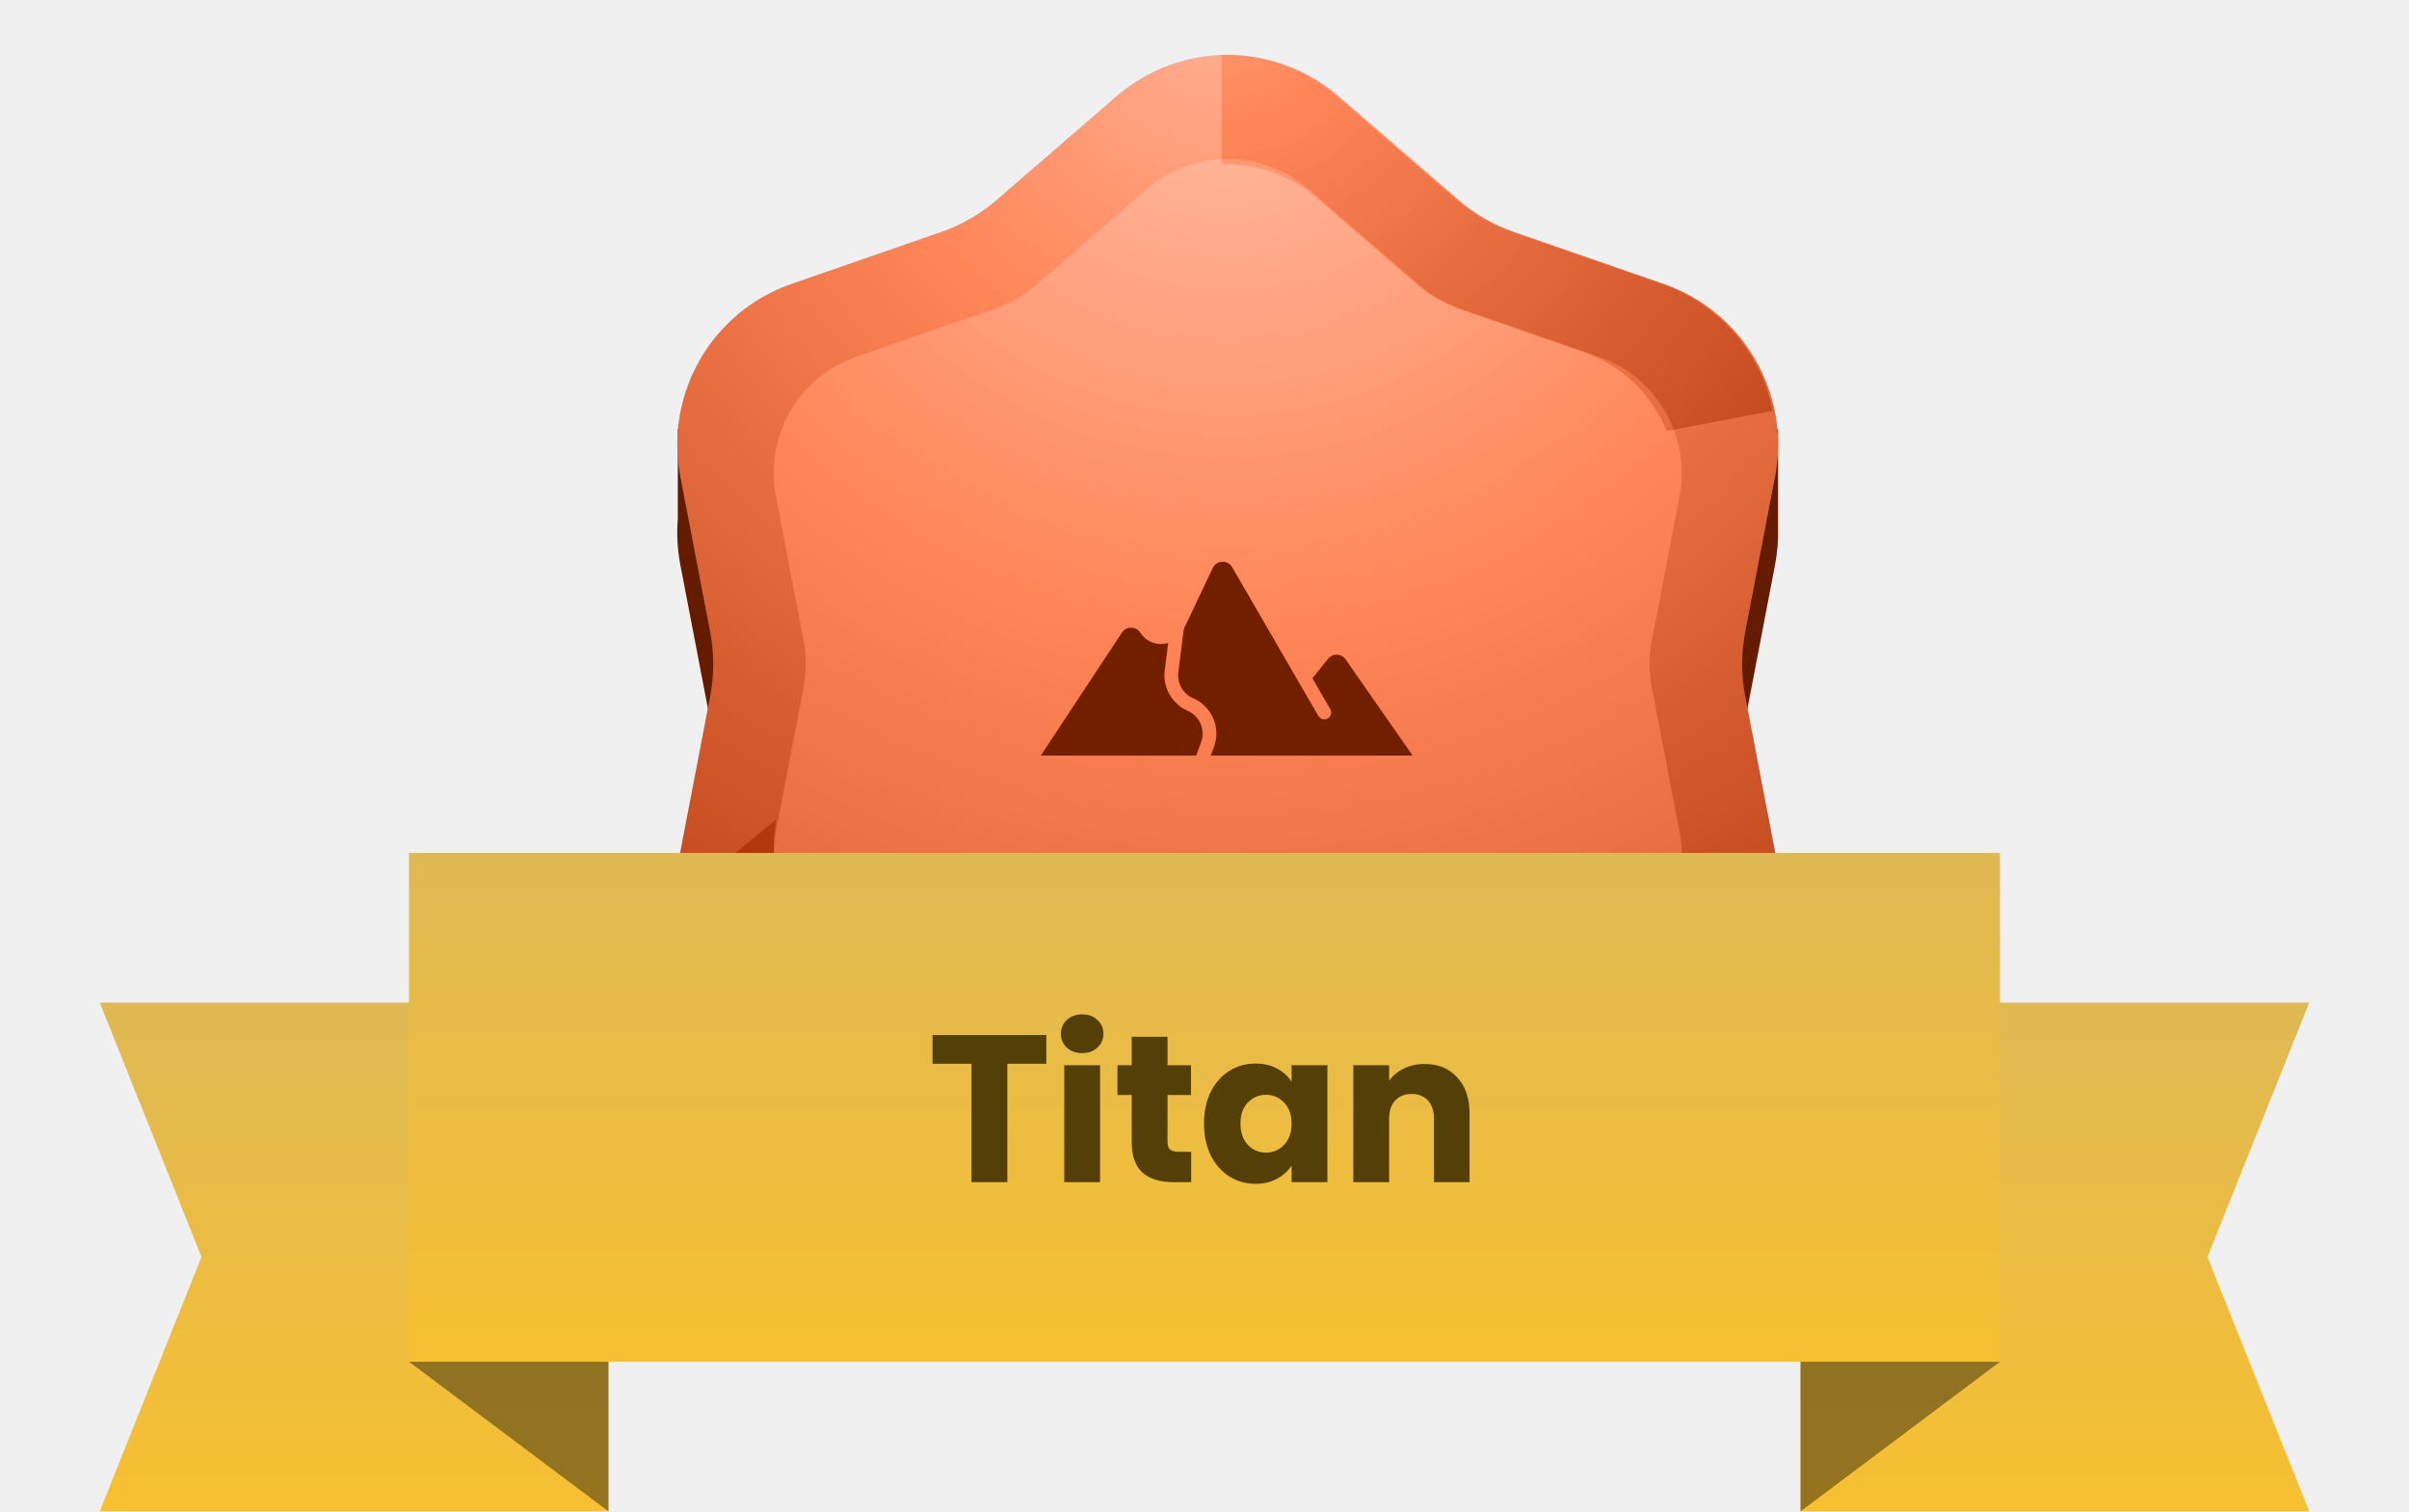
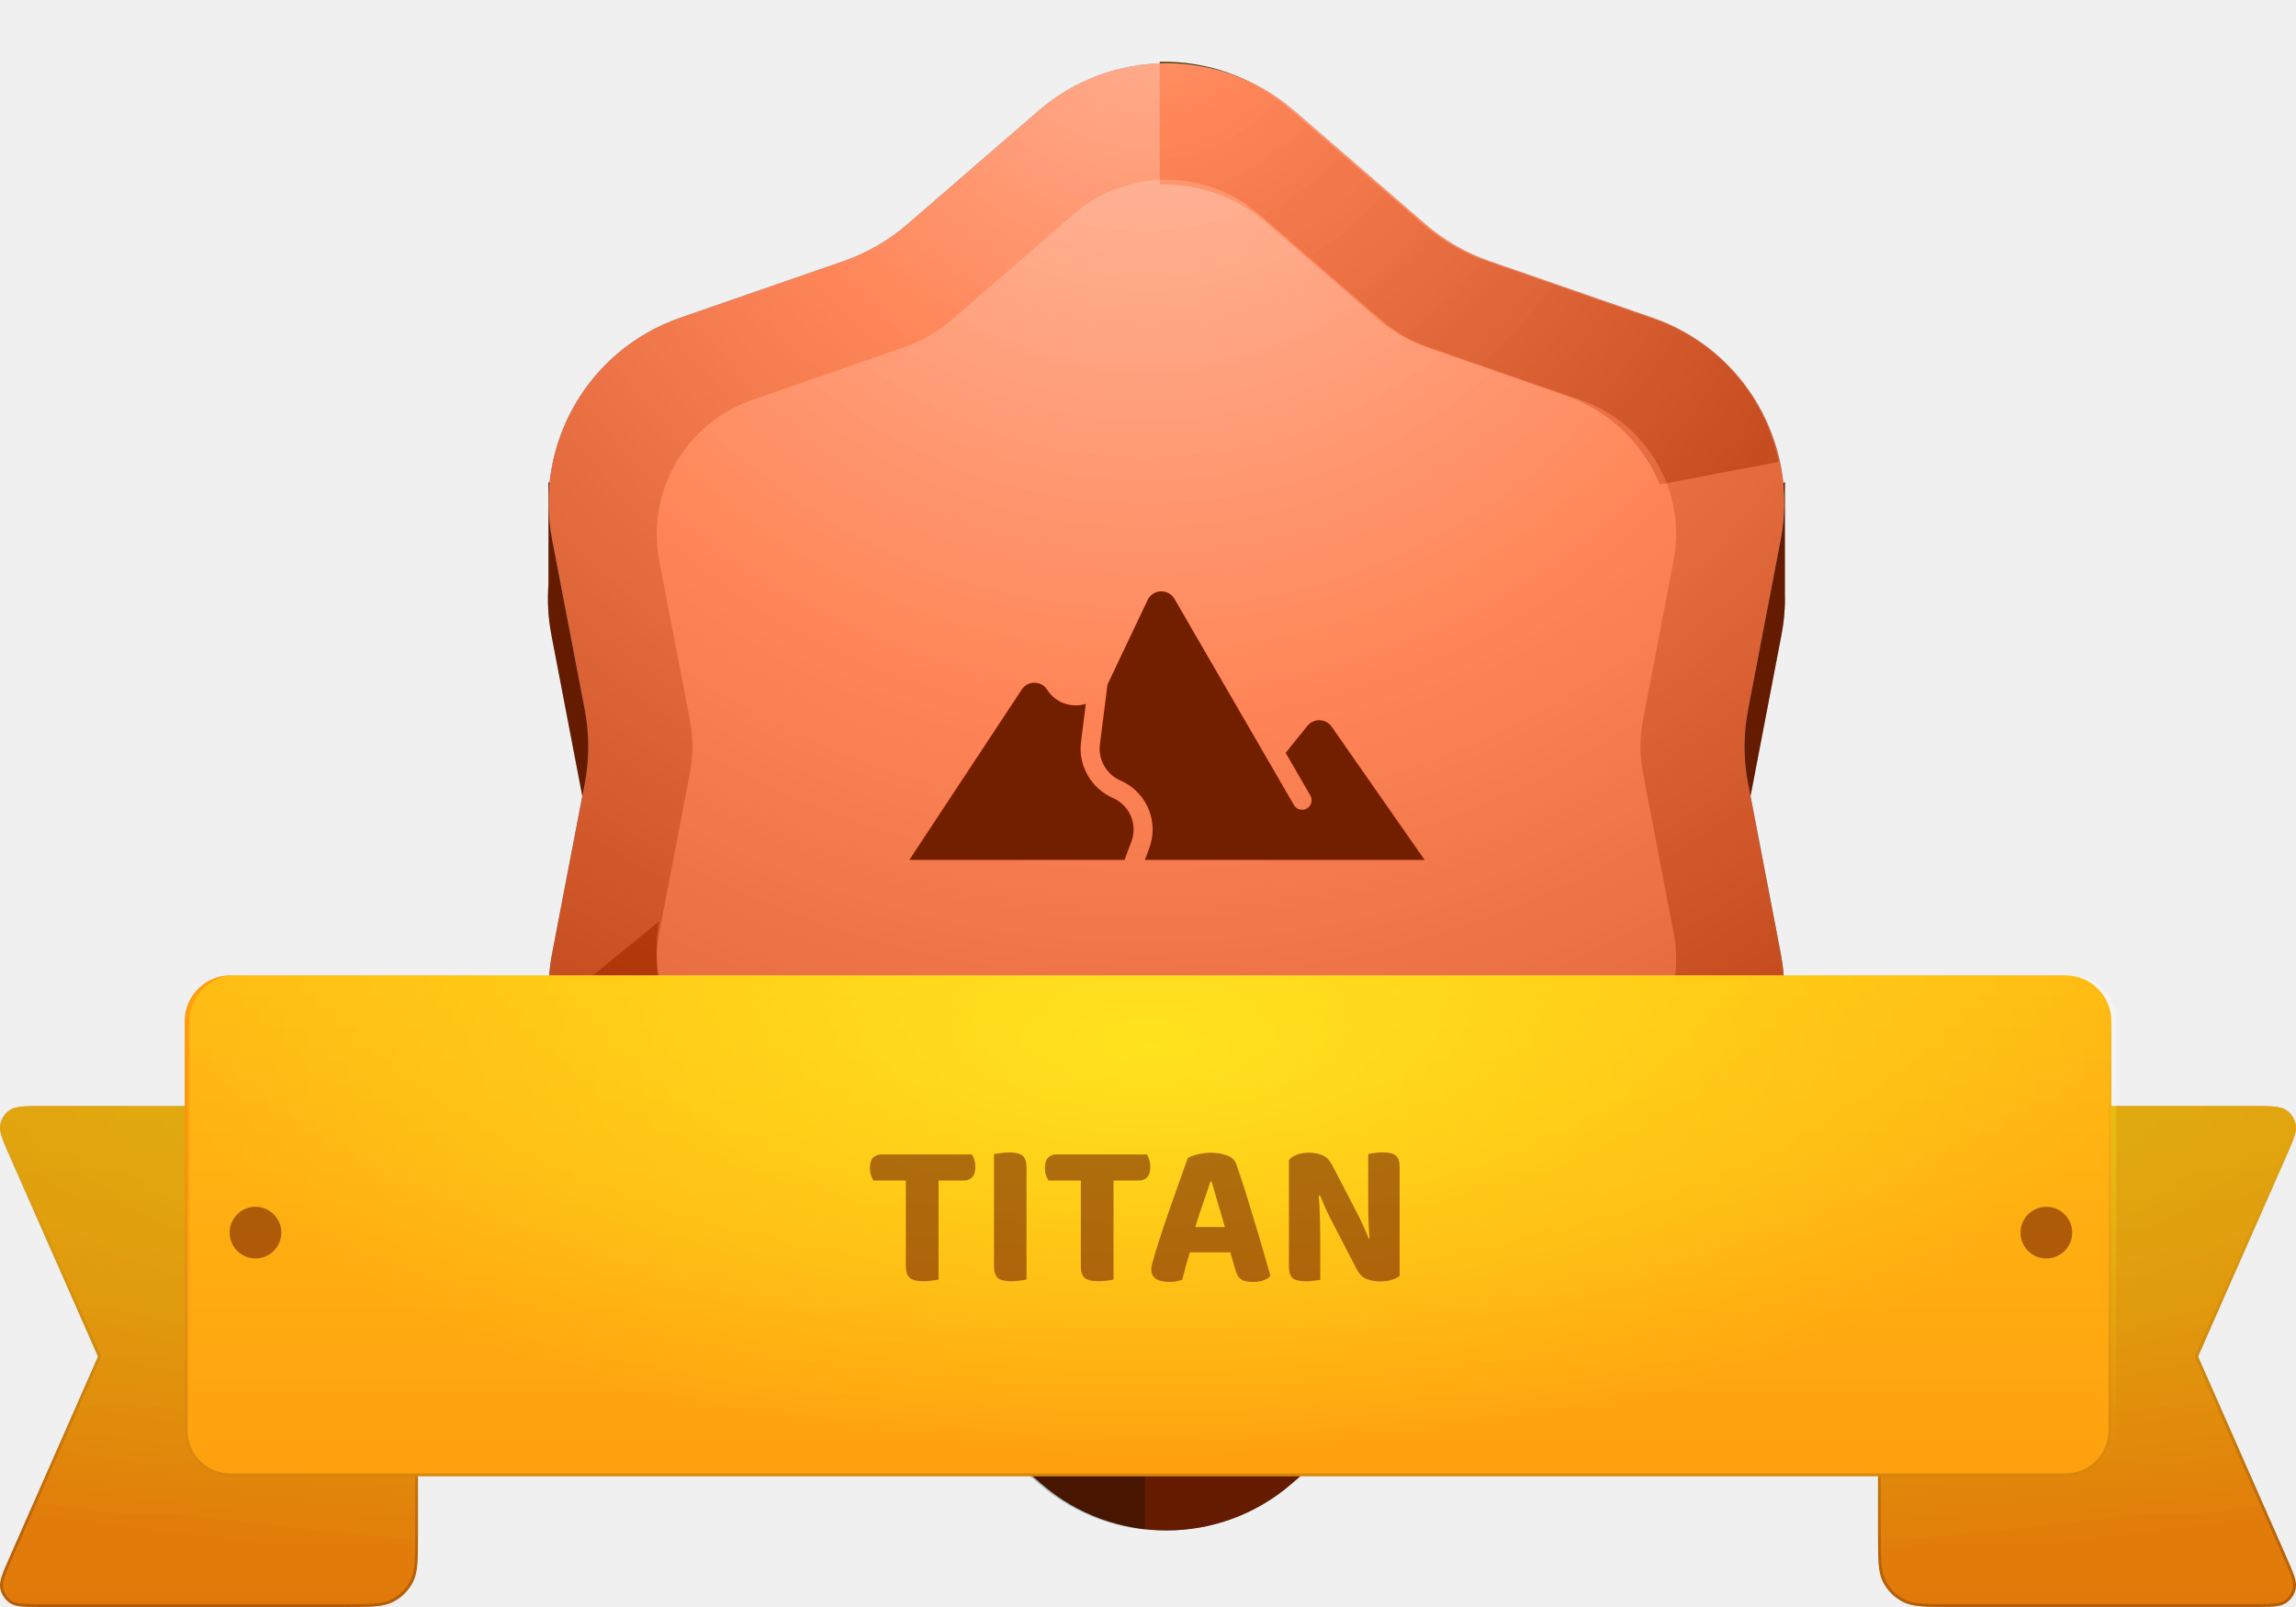
- <svg xmlns="http://www.w3.org/2000/svg" width="483" height="303" viewBox="0 0 483 303" fill="none">
-   <path d="M223.84 36.975C236.649 25.89 255.653 25.89 268.462 36.975L292.462 57.743C295.734 60.574 299.514 62.757 303.601 64.174L333.587 74.574C341.777 77.415 348.264 83.112 352.218 90.228L356.499 85.948V105.765C356.572 108.221 356.378 110.718 355.898 113.219L349.912 144.387C349.096 148.636 349.096 153 349.912 157.249L354.004 178.557L356.499 176.062V193.867C356.519 194.538 356.519 195.206 356.499 195.871V197.141L356.44 197.109C355.554 210.498 346.779 222.486 333.587 227.062L303.601 237.462C299.514 238.88 295.734 241.062 292.462 243.893L268.462 264.661C255.653 275.746 236.649 275.746 223.84 264.661L199.84 243.893C196.569 241.062 192.789 238.88 188.702 237.462L158.716 227.062C145.527 222.487 136.753 210.505 135.863 197.12L135.824 197.141V196.421C135.777 195.393 135.777 194.357 135.824 193.316V176.062L138.302 178.539L142.39 157.249C143.206 153 143.206 148.636 142.39 144.387L136.404 113.219C135.816 110.153 135.658 107.092 135.893 104.106V85.948L140.116 90.171C144.073 83.082 150.548 77.407 158.716 74.574L188.702 64.174C192.789 62.757 196.569 60.574 199.84 57.743L223.84 36.975Z" fill="#0C3855" />
-   <g style="mix-blend-mode:color">
-     <path d="M223.84 36.975C236.649 25.89 255.653 25.89 268.462 36.975L292.462 57.743C295.734 60.574 299.514 62.757 303.601 64.174L333.587 74.574C341.777 77.415 348.264 83.112 352.218 90.228L356.499 85.948V105.765C356.572 108.221 356.378 110.718 355.898 113.219L349.912 144.387C349.096 148.636 349.096 153 349.912 157.249L354.004 178.557L356.499 176.062V193.867C356.519 194.538 356.519 195.206 356.499 195.871V197.141L356.44 197.109C355.554 210.498 346.779 222.486 333.587 227.062L303.601 237.462C299.514 238.88 295.734 241.062 292.462 243.893L268.462 264.661C255.653 275.746 236.649 275.746 223.84 264.661L199.84 243.893C196.569 241.062 192.789 238.88 188.702 237.462L158.716 227.062C145.527 222.487 136.753 210.505 135.863 197.12L135.824 197.141V196.421C135.777 195.393 135.777 194.357 135.824 193.316V176.062L138.302 178.539L142.39 157.249C143.206 153 143.206 148.636 142.39 144.387L136.404 113.219C135.816 110.153 135.658 107.092 135.893 104.106V85.948L140.116 90.171C144.073 83.082 150.548 77.407 158.716 74.574L188.702 64.174C192.789 62.757 196.569 60.574 199.84 57.743L223.84 36.975Z" fill="#F57C4F" />
+ <svg xmlns="http://www.w3.org/2000/svg" version="1.1" viewBox="0 0 400 280">
+   <defs>
+     <clipPath id="clippath">
+       <rect width="400" height="280" style="fill: none;" />
+     </clipPath>
+     <radialGradient id="radial-gradient" cx="-757.47" cy="683.92" fx="-757.47" fy="683.92" r="1" gradientTransform="translate(-177618.52 197063.21) rotate(90) scale(260.16 -260)" gradientUnits="userSpaceOnUse">
+       <stop offset="0" stop-color="#95ccea" />
+       <stop offset="1" stop-color="#104d7d" />
+     </radialGradient>
+     <mask id="mask" x="-.5" y="192.21" width="401" height="88.29" maskUnits="userSpaceOnUse">
+       <g id="path-12-inside-1_0_1">
+         <path d="M60.02,192.71c4.48,0,6.72,0,8.43.87,1.51.77,2.73,1.99,3.5,3.5.87,1.71.87,3.95.87,8.43v61.69c0,4.48,0,6.72-.87,8.43-.77,1.51-1.99,2.73-3.5,3.5-1.71.87-3.95.87-8.43.87H7.66c-3.27,0-4.91,0-5.92-.69-.89-.6-1.5-1.54-1.69-2.59-.22-1.21.44-2.7,1.76-5.7l15.27-34.66L1.8,201.69c-1.32-2.99-1.98-4.49-1.76-5.7.19-1.06.8-1.99,1.69-2.59,1.02-.69,2.65-.69,5.92-.69h52.37ZM392.35,192.71c3.27,0,4.91,0,5.92.69.89.6,1.5,1.54,1.69,2.59.22,1.21-.44,2.71-1.76,5.7l-15.27,34.66,15.27,34.66c1.32,2.99,1.98,4.49,1.76,5.7-.19,1.06-.8,1.99-1.69,2.59-1.02.69-2.65.69-5.92.69h-52.37c-4.48,0-6.72,0-8.43-.87-1.51-.77-2.73-1.99-3.5-3.5-.87-1.71-.87-3.95-.87-8.43v-61.69c0-4.48,0-6.72.87-8.43.77-1.51,1.99-2.73,3.5-3.5,1.71-.87,3.95-.87,8.43-.87h52.37Z" style="fill: #fff;" />
+       </g>
+     </mask>
+     <linearGradient id="linear-gradient" x1="200" y1="89.29" x2="200" y2="2" gradientTransform="translate(0 282) scale(1 -1)" gradientUnits="userSpaceOnUse">
+       <stop offset="0" stop-color="#000" stop-opacity="0" />
+       <stop offset="1" stop-color="#000" stop-opacity=".16" />
+     </linearGradient>
+     <linearGradient id="linear-gradient1" x1="200" y1="132.93" x2="200" y2="2" gradientTransform="translate(0 282) scale(1 -1)" gradientUnits="userSpaceOnUse">
+       <stop offset="0" stop-color="#fff" />
+       <stop offset="1" stop-color="#fff" stop-opacity="0" />
+     </linearGradient>
+     <radialGradient id="radial-gradient1" cx="-754.43" cy="683.04" fx="-754.43" fy="683.04" r="1" gradientTransform="translate(-253956.38 66044.62) rotate(90) scale(87.29 -372.1)" gradientUnits="userSpaceOnUse">
+       <stop offset="0" stop-color="#fff" />
+       <stop offset="1" stop-color="#fff" stop-opacity="0" />
+     </radialGradient>
+     <linearGradient id="linear-gradient2" x1="200" y1="112.06" x2="200" y2="24.77" gradientTransform="translate(0 282) scale(1 -1)" gradientUnits="userSpaceOnUse">
+       <stop offset="0" stop-color="#000" stop-opacity="0" />
+       <stop offset="1" stop-color="#000" stop-opacity=".16" />
+     </linearGradient>
+     <linearGradient id="linear-gradient3" x1="200.84" y1="112.06" x2="200.84" y2="24.77" gradientTransform="translate(0 282) scale(1 -1)" gradientUnits="userSpaceOnUse">
+       <stop offset="0" stop-color="#fff" />
+       <stop offset="1" stop-color="#fff" stop-opacity="0" />
+     </linearGradient>
+     <radialGradient id="radial-gradient2" cx="-753.46" cy="685.52" fx="-753.46" fy="685.52" r="1" gradientTransform="translate(-114849.71 54476.29) rotate(90) scale(72.06 -167.83)" gradientUnits="userSpaceOnUse">
+       <stop offset="0" stop-color="#fff" />
+       <stop offset="1" stop-color="#fff" stop-opacity="0" />
+     </radialGradient>
+   </defs>
+   <g style="isolation: isolate;">
+     <g id="Layer_1">
+       <g style="clip-path: url(#clippath);">
+         <g id="Frame_7">
+           <g id="Group_5">
+             <g id="Bronze_III">
+               <path id="_x33_D" d="M181.42,36.12c12.51-10.83,31.06-10.83,43.57,0l23.43,20.29c3.19,2.77,6.89,4.9,10.88,6.28l29.28,10.16c8,2.78,14.33,8.34,18.19,15.29l4.18-4.18v19.36c.07,2.4-.12,4.84-.59,7.28l-5.84,30.45c-.8,4.15-.8,8.41,0,12.56l4,20.82,2.44-2.44v17.39c.02.65.02,1.31,0,1.96v1.24l-.06-.03c-.87,13.08-9.43,24.79-22.31,29.26l-29.28,10.16c-3.99,1.38-7.68,3.52-10.88,6.28l-23.43,20.29c-12.51,10.83-31.06,10.83-43.57,0l-23.43-20.29c-3.19-2.77-6.89-4.9-10.88-6.28l-29.28-10.16c-12.88-4.47-21.44-16.18-22.31-29.25l-.04.02v-.7c-.05-1.01-.05-2.02,0-3.03v-16.86l2.42,2.42,3.99-20.8c.8-4.15.8-8.41,0-12.56l-5.84-30.45c-.57-3-.73-5.99-.5-8.9v-17.74l4.12,4.13c3.86-6.93,10.19-12.47,18.16-15.24l29.28-10.16c3.99-1.38,7.68-3.52,10.88-6.28l23.43-20.29Z" style="fill: #0c3855;" />
+               <g id="_x33_D_Matiz" style="mix-blend-mode: color;">
+                 <path d="M181.42,36.12c12.51-10.83,31.06-10.83,43.57,0l23.43,20.29c3.19,2.77,6.89,4.9,10.88,6.28l29.28,10.16c8,2.78,14.33,8.34,18.19,15.29l4.18-4.18v19.36c.07,2.4-.12,4.84-.59,7.28l-5.84,30.45c-.8,4.15-.8,8.41,0,12.56l4,20.82,2.44-2.44v17.39c.02.65.02,1.31,0,1.96v1.24l-.06-.03c-.87,13.08-9.43,24.79-22.31,29.26l-29.28,10.16c-3.99,1.38-7.68,3.52-10.88,6.28l-23.43,20.29c-12.51,10.83-31.06,10.83-43.57,0l-23.43-20.29c-3.19-2.77-6.89-4.9-10.88-6.28l-29.28-10.16c-12.88-4.47-21.44-16.18-22.31-29.25l-.04.02v-.7c-.05-1.01-.05-2.02,0-3.03v-16.86l2.42,2.42,3.99-20.8c.8-4.15.8-8.41,0-12.56l-5.84-30.45c-.57-3-.73-5.99-.5-8.9v-17.74l4.12,4.13c3.86-6.93,10.19-12.47,18.16-15.24l29.28-10.16c3.99-1.38,7.68-3.52,10.88-6.28l23.43-20.29Z" style="fill: #f57c4f;" />
+               </g>
+               <g id="Borda">
+                 <path d="M180.89,19.33c12.81-11.09,31.83-11.09,44.64,0l22.78,19.72c3.27,2.83,7.05,5.02,11.14,6.44l28.48,9.88c16,5.55,25.5,22.01,22.31,38.64l-5.69,29.65c-.82,4.25-.82,8.61,0,12.85l5.69,29.65c3.19,16.63-6.31,33.09-22.31,38.64l-28.48,9.88c-4.09,1.42-7.87,3.6-11.14,6.43l-22.78,19.73c-12.81,11.09-31.83,11.09-44.64,0l-22.78-19.73c-3.27-2.83-7.05-5.02-11.14-6.43l-28.48-9.88c-16-5.55-25.5-22.01-22.31-38.64l5.69-29.65c.81-4.25.81-8.61,0-12.85l-5.69-29.65c-3.19-16.63,6.31-33.09,22.31-38.64l28.48-9.88c4.09-1.42,7.87-3.6,11.14-6.44l22.78-19.72Z" style="fill: url(#radial-gradient);" />
+                 <path d="M180.89,19.33c12.81-11.09,31.83-11.09,44.64,0l22.78,19.72c3.27,2.83,7.05,5.02,11.14,6.44l28.48,9.88c16,5.55,25.5,22.01,22.31,38.64l-5.69,29.65c-.82,4.25-.82,8.61,0,12.85l5.69,29.65c3.19,16.63-6.31,33.09-22.31,38.64l-28.48,9.88c-4.09,1.42-7.87,3.6-11.14,6.43l-22.78,19.73c-12.81,11.09-31.83,11.09-44.64,0l-22.78-19.73c-3.27-2.83-7.05-5.02-11.14-6.43l-28.48-9.88c-16-5.55-25.5-22.01-22.31-38.64l5.69-29.65c.81-4.25.81-8.61,0-12.85l-5.69-29.65c-3.19-16.63,6.31-33.09,22.31-38.64l28.48-9.88c4.09-1.42,7.87-3.6,11.14-6.44l22.78-19.72Z" style="fill: #fff; fill-opacity: .1; isolation: isolate; mix-blend-mode: color-dodge;" />
+               </g>
+               <g id="Meio">
+                 <path d="M187.02,37.35c9.29-8.05,23.09-8.05,32.38,0l21.29,18.43c2.37,2.05,5.12,3.64,8.08,4.67l26.61,9.24c11.61,4.03,18.5,15.96,16.18,28.03l-5.32,27.7c-.59,3.08-.59,6.24,0,9.32l5.32,27.7c2.32,12.07-4.58,24-16.18,28.03l-26.61,9.24c-2.97,1.03-5.71,2.61-8.08,4.67l-21.29,18.43c-9.29,8.05-23.09,8.05-32.38,0l-21.29-18.43c-2.37-2.06-5.12-3.64-8.08-4.67l-26.61-9.24c-11.61-4.03-18.5-15.96-16.18-28.03l5.32-27.7c.59-3.08.59-6.24,0-9.32l-5.32-27.7c-2.32-12.07,4.58-24,16.18-28.03l26.61-9.24c2.96-1.03,5.71-2.61,8.08-4.67l21.29-18.43Z" style="fill: #fff; fill-opacity: .2; isolation: isolate; mix-blend-mode: screen;" />
+               </g>
+               <g id="rocky-mountain">
+                 <path id="Vector" d="M197.1,146.67c.26-.7.39-1.41.39-2.12,0-2.4-1.42-4.57-3.62-5.52-3.78-1.66-6.06-5.67-5.54-9.74l.84-6.65c-.43.13-.88.22-1.34.25-2.2.14-4.21-.88-5.4-2.72-.49-.77-1.3-1.21-2.21-1.21h-.01c-.91,0-1.71.43-2.21,1.19l-19.58,29.68h37.49l1.19-3.17Z" style="fill: #124344;" />
+                 <path id="Vector_2" d="M229.92,125.49c-.85-.03-1.63.33-2.16.99l-3.78,4.7,4.3,7.43c.46.79.19,1.8-.6,2.26-.79.46-1.81.19-2.26-.6l-4.87-8.41s0-.01-.01-.02l-15.92-27.48c-.5-.87-1.39-1.36-2.4-1.32-1,.04-1.86.61-2.29,1.51l-6.99,14.72-1.32,10.44c-.34,2.63,1.14,5.22,3.58,6.29,3.4,1.47,5.61,4.83,5.61,8.55,0,1.1-.2,2.2-.6,3.27l-.76,2.01h48.74l-16.19-23.21c-.48-.69-1.24-1.1-2.08-1.13h0Z" style="fill: #124344;" />
+               </g>
+               <g id="Sombra" style="mix-blend-mode: multiply; opacity: .3;">
+                 <path d="M199.45,266.51c-6.62-.67-13.09-3.32-18.44-7.95l-23.43-20.29c-3.19-2.76-6.89-4.9-10.88-6.28l-29.28-10.16c-12.88-4.47-21.44-16.18-22.31-29.25l-.04.02v-.7c-.05-1-.05-2.02,0-3.03v-12.15l19.73-16.18c-2.39,13.23,5.21,26.26,17.93,30.68l24.03,8.34c3.27,1.14,6.3,2.89,8.92,5.16l19.23,16.65c4.23,3.66,9.31,5.82,14.54,6.46v38.71Z" style="fill: #124344;" />
+               </g>
+               <g id="Luz" style="mix-blend-mode: soft-light;">
+                 <path d="M202.05,32.16c6.62-.18,13.29,2.04,18.62,6.65l19.23,16.65c2.62,2.27,5.65,4.02,8.92,5.16l24.02,8.34c7.65,2.65,13.44,8.41,16.33,15.46l20.71-3.95c-2.28-11.26-10.31-20.91-21.73-24.87l-29.28-10.16c-3.99-1.38-7.68-3.52-10.87-6.28l-23.43-20.29c-6.45-5.59-14.51-8.29-22.53-8.11v21.41Z" style="fill: #543f07;" />
+               </g>
+               <g id="Matiz" style="mix-blend-mode: color;">
+                 <path d="M180.89,19.33c12.81-11.09,31.83-11.09,44.64,0l22.78,19.72c3.27,2.83,7.05,5.02,11.14,6.44l28.48,9.88c16,5.55,25.5,22.01,22.31,38.64l-5.69,29.65c-.82,4.25-.82,8.61,0,12.85l5.69,29.65c3.19,16.63-6.31,33.09-22.31,38.64l-28.48,9.88c-4.09,1.42-7.87,3.6-11.14,6.43l-22.78,19.73c-12.81,11.09-31.83,11.09-44.64,0l-22.78-19.73c-3.27-2.83-7.05-5.02-11.14-6.43l-28.48-9.88c-16-5.55-25.5-22.01-22.31-38.64l5.69-29.65c.81-4.25.81-8.61,0-12.85l-5.69-29.65c-3.19-16.63,6.31-33.09,22.31-38.64l28.48-9.88c4.09-1.42,7.87-3.6,11.14-6.44l22.78-19.72Z" style="fill: #f57c4f;" />
+               </g>
+             </g>
+             <g id="Group_21">
+               <g id="Color">
+                 <path d="M60.02,192.71c4.48,0,6.72,0,8.43.87,1.51.77,2.73,1.99,3.5,3.5.87,1.71.87,3.95.87,8.43v61.69c0,4.48,0,6.72-.87,8.43-.77,1.51-1.99,2.73-3.5,3.5-1.71.87-3.95.87-8.43.87H7.66c-3.27,0-4.91,0-5.92-.69-.89-.6-1.5-1.54-1.69-2.59-.22-1.21.44-2.7,1.76-5.7l15.27-34.66L1.8,201.69c-1.32-2.99-1.98-4.49-1.76-5.7.19-1.06.8-1.99,1.69-2.59,1.02-.69,2.65-.69,5.92-.69h52.37ZM392.35,192.71c3.27,0,4.91,0,5.92.69.89.6,1.5,1.54,1.69,2.59.22,1.21-.44,2.71-1.76,5.7l-15.27,34.66,15.27,34.66c1.32,2.99,1.98,4.49,1.76,5.7-.19,1.06-.8,1.99-1.69,2.59-1.02.69-2.65.69-5.92.69h-52.37c-4.48,0-6.72,0-8.43-.87-1.51-.77-2.73-1.99-3.5-3.5-.87-1.71-.87-3.95-.87-8.43v-61.69c0-4.48,0-6.72.87-8.43.77-1.51,1.99-2.73,3.5-3.5,1.71-.87,3.95-.87,8.43-.87h52.37Z" style="fill: #ffa00f;" />
+                 <g style="mask: url(#mask);">
+                   <path d="M60.02,192.71v-.5.5ZM68.46,193.58l.23-.45h0l-.23.45ZM71.95,197.08l.45-.23h0l-.45.23ZM72.82,267.2h.5-.5ZM71.95,275.63l.45.23h0l-.45-.23ZM68.46,279.13l.23.45h0l-.23-.45ZM60.02,280v.5-.5ZM1.73,279.31l-.28.41h0l.28-.41ZM.04,276.72l-.49.09h0l.49-.09ZM1.8,271.02l-.46-.2h0l.46.2ZM17.07,236.36l.46.2.09-.2-.09-.2-.46.2ZM1.8,201.69l-.46.2h0l.46-.2ZM.04,195.99l-.49-.09h0l.49.09ZM1.73,193.4l-.28-.41h0l.28.41ZM392.35,192.71v-.5.5ZM398.27,193.4l.28-.41h0l-.28.41ZM399.96,195.99l.49-.09h0l-.49.09ZM398.2,201.69l-.46-.2h0l.46.2ZM382.93,236.36l-.46-.2-.09.2.09.2.46-.2ZM398.2,271.02l-.46.2h0l.46-.2ZM399.96,276.72l.49.09h0l-.49-.09ZM398.27,279.31l.28.41h0l-.28-.41ZM392.35,280v.5-.5ZM331.55,279.13l-.23.45h0l.23-.45ZM328.05,275.63l-.45.23h0l.45-.23ZM327.18,267.2h-.5.5ZM328.05,197.08l-.45-.23h0l.45.23ZM331.55,193.58l-.23-.45h0l.23.45ZM60.02,192.71v.5c2.25,0,3.9,0,5.21.11,1.3.11,2.22.31,2.99.71l.23-.45.23-.45c-.94-.48-2-.7-3.36-.82-1.36-.11-3.06-.11-5.29-.11v.5ZM68.46,193.58l-.23.45c1.41.72,2.56,1.87,3.28,3.28l.45-.23.45-.23c-.81-1.6-2.12-2.9-3.71-3.72l-.23.45ZM71.95,197.08l-.45.23c.39.77.6,1.69.71,2.99.11,1.31.11,2.97.11,5.21h1c0-2.23,0-3.93-.11-5.29-.11-1.37-.34-2.43-.82-3.36l-.45.23ZM72.82,205.51h-.5v61.69h1v-61.69h-.5ZM72.82,267.2h-.5c0,2.25,0,3.9-.11,5.21-.11,1.3-.32,2.22-.71,2.99l.45.23.45.23c.48-.94.7-2,.82-3.36.11-1.36.11-3.06.11-5.29h-.5ZM71.95,275.63l-.45-.23c-.72,1.41-1.87,2.56-3.28,3.28l.23.45.23.45c1.6-.82,2.9-2.11,3.71-3.71l-.45-.23ZM68.46,279.13l-.23-.45c-.77.39-1.69.6-2.99.71-1.31.11-2.97.11-5.21.11v1c2.23,0,3.94,0,5.29-.11,1.36-.11,2.43-.34,3.36-.82l-.23-.45ZM60.02,280v-.5H7.66v1h52.37v-.5ZM7.66,280v-.5c-1.65,0-2.85,0-3.76-.08-.92-.08-1.48-.24-1.88-.52l-.28.41-.28.41c.61.42,1.38.6,2.35.69.97.09,2.23.09,3.85.09v-.5ZM1.73,279.31l.28-.41c-.78-.53-1.31-1.34-1.48-2.27l-.49.09-.49.09c.22,1.19.9,2.24,1.9,2.92l.28-.41ZM.04,276.72l.49-.09c-.09-.48,0-1.06.28-1.93.29-.87.78-1.97,1.44-3.48l-.46-.2-.46-.2c-.66,1.49-1.16,2.64-1.47,3.56-.31.93-.45,1.7-.32,2.43l.49-.09ZM1.8,271.02l.46.2,15.27-34.66-.46-.2-.46-.2-15.27,34.66.46.2ZM17.07,236.36l.46-.2-15.27-34.66-.46.2-.46.2,15.27,34.66.46-.2ZM1.8,201.69l.46-.2c-.66-1.51-1.15-2.6-1.44-3.48-.29-.87-.37-1.45-.28-1.93l-.49-.09-.49-.09c-.13.73,0,1.5.32,2.43.31.93.82,2.07,1.47,3.56l.46-.2ZM.04,195.99l.49.09c.17-.92.7-1.74,1.48-2.27l-.28-.41-.28-.41c-1,.68-1.68,1.73-1.9,2.92l.49.09ZM1.73,193.4l.28.41c.4-.27.96-.43,1.88-.52.92-.08,2.12-.08,3.76-.08v-1c-1.63,0-2.88,0-3.85.09-.97.09-1.74.27-2.35.69l.28.41ZM7.66,192.71v.5h52.37v-1H7.66v.5ZM392.35,192.71v.5c1.65,0,2.85,0,3.76.08.92.08,1.48.25,1.88.52l.28-.41.28-.41c-.61-.41-1.38-.6-2.35-.69-.97-.09-2.23-.09-3.85-.09v.5ZM398.27,193.4l-.28.41c.78.53,1.31,1.34,1.48,2.27l.49-.09.49-.09c-.22-1.19-.9-2.24-1.9-2.92l-.28.41ZM399.96,195.99l-.49.09c.09.48.01,1.06-.28,1.93-.29.87-.78,1.97-1.44,3.48l.46.2.46.2c.65-1.49,1.16-2.64,1.47-3.56.31-.93.45-1.7.32-2.43l-.49.09ZM398.2,201.69l-.46-.2-15.27,34.66.46.2.46.2,15.27-34.66-.46-.2ZM382.93,236.36l-.46.2,15.27,34.66.46-.2.46-.2-15.27-34.66-.46.2ZM398.2,271.02l-.46.2c.66,1.51,1.15,2.6,1.44,3.48.29.87.37,1.45.28,1.93l.49.09.49.09c.13-.73,0-1.5-.32-2.43-.31-.93-.82-2.07-1.47-3.56l-.46.2ZM399.96,276.72l-.49-.09c-.17.92-.7,1.74-1.48,2.27l.28.41.28.41c1-.68,1.68-1.73,1.9-2.92l-.49-.09ZM398.27,279.31l-.28-.41c-.4.27-.96.44-1.88.52-.92.08-2.12.08-3.76.08v1c1.63,0,2.88,0,3.85-.09.97-.09,1.74-.27,2.35-.69l-.28-.41ZM392.35,280v-.5h-52.37v1h52.37v-.5ZM339.98,280v-.5c-2.25,0-3.9,0-5.21-.11-1.3-.11-2.22-.32-2.99-.71l-.23.45-.23.45c.94.48,2,.7,3.36.82,1.36.11,3.06.11,5.3.11v-.5ZM331.55,279.13l.23-.45c-1.41-.72-2.56-1.87-3.28-3.28l-.45.23-.45.23c.82,1.6,2.12,2.9,3.71,3.71l.23-.45ZM328.05,275.63l.45-.23c-.39-.77-.6-1.69-.71-2.99-.11-1.31-.11-2.96-.11-5.21h-1c0,2.23,0,3.94.11,5.29.11,1.36.34,2.43.82,3.36l.45-.23ZM327.18,267.2h.5v-61.69h-1v61.69h.5ZM327.18,205.51h.5c0-2.25,0-3.9.11-5.21.11-1.3.32-2.22.71-2.99l-.45-.23-.45-.23c-.48.94-.7,2-.82,3.36-.11,1.36-.11,3.06-.11,5.29h.5ZM328.05,197.08l.45.23c.72-1.41,1.87-2.56,3.28-3.28l-.23-.45-.23-.45c-1.6.82-2.9,2.12-3.71,3.72l.45.23ZM331.55,193.58l.23.45c.77-.39,1.69-.6,2.99-.71,1.31-.11,2.96-.11,5.21-.11v-1c-2.23,0-3.94,0-5.3.11-1.36.11-2.43.34-3.36.82l.23.45ZM339.98,192.71v.5h52.37v-1h-52.37v.5Z" style="fill: url(#linear-gradient); isolation: isolate; mix-blend-mode: darken;" />
+                 </g>
+               </g>
+               <g id="Lighten">
+                 <path d="M60.02,192.71c4.48,0,6.72,0,8.43.87,1.51.77,2.73,1.99,3.5,3.5.87,1.71.87,3.95.87,8.43v61.69c0,4.48,0,6.72-.87,8.43-.77,1.51-1.99,2.73-3.5,3.5-1.71.87-3.95.87-8.43.87H7.66c-3.27,0-4.91,0-5.92-.69-.89-.6-1.5-1.54-1.69-2.59-.22-1.21.44-2.7,1.76-5.7l15.27-34.66L1.8,201.69c-1.32-2.99-1.98-4.49-1.76-5.7.19-1.06.8-1.99,1.69-2.59,1.02-.69,2.65-.69,5.92-.69h52.37ZM392.35,192.71c3.27,0,4.91,0,5.92.69.89.6,1.5,1.54,1.69,2.59.22,1.21-.44,2.71-1.76,5.7l-15.27,34.66,15.27,34.66c1.32,2.99,1.98,4.49,1.76,5.7-.19,1.06-.8,1.99-1.69,2.59-1.02.69-2.65.69-5.92.69h-52.37c-4.48,0-6.72,0-8.43-.87-1.51-.77-2.73-1.99-3.5-3.5-.87-1.71-.87-3.95-.87-8.43v-61.69c0-4.48,0-6.72.87-8.43.77-1.51,1.99-2.73,3.5-3.5,1.71-.87,3.95-.87,8.43-.87h52.37Z" style="fill: url(#linear-gradient1); fill-opacity: .3; isolation: isolate; mix-blend-mode: overlay;" />
+                 <path d="M60.02,192.71c4.48,0,6.72,0,8.43.87,1.51.77,2.73,1.99,3.5,3.5.87,1.71.87,3.95.87,8.43v61.69c0,4.48,0,6.72-.87,8.43-.77,1.51-1.99,2.73-3.5,3.5-1.71.87-3.95.87-8.43.87H7.66c-3.27,0-4.91,0-5.92-.69-.89-.6-1.5-1.54-1.69-2.59-.22-1.21.44-2.7,1.76-5.7l15.27-34.66L1.8,201.69c-1.32-2.99-1.98-4.49-1.76-5.7.19-1.06.8-1.99,1.69-2.59,1.02-.69,2.65-.69,5.92-.69h52.37ZM392.35,192.71c3.27,0,4.91,0,5.92.69.89.6,1.5,1.54,1.69,2.59.22,1.21-.44,2.71-1.76,5.7l-15.27,34.66,15.27,34.66c1.32,2.99,1.98,4.49,1.76,5.7-.19,1.06-.8,1.99-1.69,2.59-1.02.69-2.65.69-5.92.69h-52.37c-4.48,0-6.72,0-8.43-.87-1.51-.77-2.73-1.99-3.5-3.5-.87-1.71-.87-3.95-.87-8.43v-61.69c0-4.48,0-6.72.87-8.43.77-1.51,1.99-2.73,3.5-3.5,1.71-.87,3.95-.87,8.43-.87h52.37Z" style="fill: url(#radial-gradient1); fill-opacity: .6; isolation: isolate; mix-blend-mode: overlay;" />
+               </g>
+               <g id="Darker">
+                 <path d="M60.02,192.71c4.48,0,6.72,0,8.43.87,1.51.77,2.73,1.99,3.5,3.5.87,1.71.87,3.95.87,8.43v61.69c0,4.48,0,6.72-.87,8.43-.77,1.51-1.99,2.73-3.5,3.5-1.71.87-3.95.87-8.43.87H7.66c-3.27,0-4.91,0-5.92-.69-.89-.6-1.5-1.54-1.69-2.59-.22-1.21.44-2.7,1.76-5.7l15.27-34.66L1.8,201.69c-1.32-2.99-1.98-4.49-1.76-5.7.19-1.06.8-1.99,1.69-2.59,1.02-.69,2.65-.69,5.92-.69h52.37ZM392.35,192.71c3.27,0,4.91,0,5.92.69.89.6,1.5,1.54,1.69,2.59.22,1.21-.44,2.71-1.76,5.7l-15.27,34.66,15.27,34.66c1.32,2.99,1.98,4.49,1.76,5.7-.19,1.06-.8,1.99-1.69,2.59-1.02.69-2.65.69-5.92.69h-52.37c-4.48,0-6.72,0-8.43-.87-1.51-.77-2.73-1.99-3.5-3.5-.87-1.71-.87-3.95-.87-8.43v-61.69c0-4.48,0-6.72.87-8.43.77-1.51,1.99-2.73,3.5-3.5,1.71-.87,3.95-.87,8.43-.87h52.37Z" style="fill-opacity: .24; isolation: isolate; mix-blend-mode: overlay;" />
+                 <path d="M60.02,192.71c4.48,0,6.72,0,8.43.87,1.51.77,2.73,1.99,3.5,3.5.87,1.71.87,3.95.87,8.43v61.69c0,4.48,0,6.72-.87,8.43-.77,1.51-1.99,2.73-3.5,3.5-1.71.87-3.95.87-8.43.87H7.66c-3.27,0-4.91,0-5.92-.69-.89-.6-1.5-1.54-1.69-2.59-.22-1.21.44-2.7,1.76-5.7l15.27-34.66L1.8,201.69c-1.32-2.99-1.98-4.49-1.76-5.7.19-1.06.8-1.99,1.69-2.59,1.02-.69,2.65-.69,5.92-.69h52.37ZM392.35,192.71c3.27,0,4.91,0,5.92.69.89.6,1.5,1.54,1.69,2.59.22,1.21-.44,2.71-1.76,5.7l-15.27,34.66,15.27,34.66c1.32,2.99,1.98,4.49,1.76,5.7-.19,1.06-.8,1.99-1.69,2.59-1.02.69-2.65.69-5.92.69h-52.37c-4.48,0-6.72,0-8.43-.87-1.51-.77-2.73-1.99-3.5-3.5-.87-1.71-.87-3.95-.87-8.43v-61.69c0-4.48,0-6.72.87-8.43.77-1.51,1.99-2.73,3.5-3.5,1.71-.87,3.95-.87,8.43-.87h52.37Z" style="fill-opacity: .12; isolation: isolate; mix-blend-mode: darken;" />
+               </g>
+               <g id="Color_2">
+                 <rect x="32.17" y="169.94" width="335.66" height="87.29" rx="8" ry="8" style="fill: #ffa00f;" />
+                 <rect x="32.42" y="170.19" width="335.16" height="86.79" rx="7.75" ry="7.75" style="fill: none; isolation: isolate; mix-blend-mode: darken; stroke: url(#linear-gradient2); stroke-linecap: round; stroke-width: .5px;" />
+               </g>
+               <g id="Lighten_2">
+                 <rect x="33.01" y="169.94" width="335.66" height="87.29" rx="8" ry="8" style="fill: url(#linear-gradient3); fill-opacity: .3; isolation: isolate; mix-blend-mode: overlay;" />
+                 <rect x="33.01" y="169.94" width="335.66" height="87.29" rx="8" ry="8" style="fill: url(#radial-gradient2); fill-opacity: .6; isolation: isolate; mix-blend-mode: overlay;" />
+               </g>
+               <g id="Text">
+                 <g id="Group_28">
+                   <g id="Dot">
+                     <circle cx="44.51" cy="214.77" r="4.5" style="fill-opacity: .24; isolation: isolate; mix-blend-mode: color-burn;" />
+                     <circle cx="44.51" cy="214.77" r="4.5" style="fill-opacity: .32; isolation: isolate; mix-blend-mode: darken;" />
+                   </g>
+                   <g id="Dot_2">
+                     <circle cx="356.51" cy="214.77" r="4.5" style="fill-opacity: .24; isolation: isolate; mix-blend-mode: color-burn;" />
+                     <circle cx="356.51" cy="214.77" r="4.5" style="fill-opacity: .32; isolation: isolate; mix-blend-mode: darken;" />
+                   </g>
+                   <g id="Title">
+                     <path d="M163.51,205.7v17.24c-.26.07-.64.13-1.12.18-.48.07-.98.11-1.51.11-1.13,0-1.92-.19-2.38-.58-.46-.38-.68-1.08-.68-2.09v-14.87h-5.65c-.14-.24-.29-.55-.43-.94-.12-.38-.18-.8-.18-1.26,0-.82.18-1.4.54-1.76.36-.38.85-.58,1.48-.58h15.73c.17.24.31.55.43.94s.18.8.18,1.26c0,.79-.18,1.38-.54,1.76s-.85.58-1.48.58h-4.39ZM176.21,223.24c-1.13,0-1.92-.19-2.38-.58-.43-.38-.65-1.08-.65-2.09v-19.48c.26-.05.64-.11,1.12-.18.5-.07,1.01-.11,1.51-.11,1.08,0,1.85.18,2.3.54.48.36.72,1.07.72,2.12v19.48c-.26.07-.64.13-1.12.18-.48.07-.98.11-1.51.11ZM193.99,205.7v17.24c-.26.07-.64.13-1.12.18-.48.07-.98.11-1.51.11-1.13,0-1.92-.19-2.38-.58s-.68-1.08-.68-2.09v-14.87h-5.65c-.14-.24-.29-.55-.43-.94-.12-.38-.18-.8-.18-1.26,0-.82.18-1.4.54-1.76.36-.38.85-.58,1.48-.58h15.73c.17.24.31.55.43.94.12.38.18.8.18,1.26,0,.79-.18,1.38-.54,1.76s-.85.58-1.48.58h-4.39ZM214.36,218.2h-7.06c-.26.86-.52,1.72-.76,2.56-.22.84-.41,1.58-.58,2.23-.31.1-.64.18-.97.25-.34.07-.74.11-1.22.11-1.06,0-1.86-.18-2.41-.54-.53-.38-.79-.92-.79-1.62,0-.34.05-.66.14-.97.1-.31.2-.67.32-1.08.17-.65.41-1.45.72-2.41.31-.96.65-1.99,1.01-3.1.38-1.13.78-2.28,1.19-3.46.41-1.18.8-2.29,1.19-3.35.38-1.08.73-2.06,1.04-2.95s.58-1.6.79-2.12c.36-.22.91-.42,1.66-.61.77-.19,1.52-.29,2.27-.29,1.08,0,2.03.16,2.84.47.84.29,1.38.78,1.62,1.48.46,1.27.95,2.75,1.48,4.43.53,1.68,1.06,3.41,1.58,5.18.55,1.78,1.08,3.53,1.58,5.26s.95,3.28,1.33,4.64c-.26.31-.66.56-1.19.76-.5.19-1.12.29-1.84.29-1.03,0-1.76-.18-2.2-.54-.41-.36-.71-.92-.9-1.69l-.86-2.92ZM210.87,205.88c-.34,1.08-.76,2.32-1.26,3.71-.48,1.37-.94,2.77-1.37,4.21h5.15c-.41-1.51-.83-2.95-1.26-4.32-.41-1.39-.76-2.59-1.04-3.6h-.22ZM243.85,222.3c-.34.29-.79.52-1.37.68-.58.19-1.26.29-2.05.29s-1.58-.13-2.3-.4-1.32-.86-1.8-1.8l-4.18-8.06c-.41-.77-.79-1.54-1.15-2.3-.34-.77-.67-1.57-1.01-2.41l-.25.07c.12,1.44.19,2.82.22,4.14.02,1.3.04,2.56.04,3.78v6.7c-.24.05-.6.1-1.08.14-.46.07-.94.11-1.44.11-1.08,0-1.84-.18-2.27-.54-.43-.38-.65-1.06-.65-2.02v-18.54c.29-.41.74-.72,1.37-.94.65-.24,1.33-.36,2.05-.36.84,0,1.61.13,2.3.4.72.26,1.32.85,1.8,1.76l4.21,8.1c.41.77.78,1.54,1.12,2.3.36.77.71,1.57,1.04,2.41l.14-.04c-.12-1.61-.19-3.13-.22-4.57v-10.12c.24-.05.59-.11,1.04-.18.48-.07.98-.11,1.51-.11,1.08,0,1.84.19,2.27.58.43.36.65,1.02.65,1.98v18.94Z" style="fill-opacity: .24; isolation: isolate; mix-blend-mode: color-burn;" />
+                     <path d="M163.51,205.7v17.24c-.26.07-.64.13-1.12.18-.48.07-.98.11-1.51.11-1.13,0-1.92-.19-2.38-.58-.46-.38-.68-1.08-.68-2.09v-14.87h-5.65c-.14-.24-.29-.55-.43-.94-.12-.38-.18-.8-.18-1.26,0-.82.18-1.4.54-1.76.36-.38.85-.58,1.48-.58h15.73c.17.24.31.55.43.94s.18.8.18,1.26c0,.79-.18,1.38-.54,1.76s-.85.58-1.48.58h-4.39ZM176.21,223.24c-1.13,0-1.92-.19-2.38-.58-.43-.38-.65-1.08-.65-2.09v-19.48c.26-.05.64-.11,1.12-.18.5-.07,1.01-.11,1.51-.11,1.08,0,1.85.18,2.3.54.48.36.72,1.07.72,2.12v19.48c-.26.07-.64.13-1.12.18-.48.07-.98.11-1.51.11ZM193.99,205.7v17.24c-.26.07-.64.13-1.12.18-.48.07-.98.11-1.51.11-1.13,0-1.92-.19-2.38-.58s-.68-1.08-.68-2.09v-14.87h-5.65c-.14-.24-.29-.55-.43-.94-.12-.38-.18-.8-.18-1.26,0-.82.18-1.4.54-1.76.36-.38.85-.58,1.48-.58h15.73c.17.24.31.55.43.94.12.38.18.8.18,1.26,0,.79-.18,1.38-.54,1.76s-.85.58-1.48.58h-4.39ZM214.36,218.2h-7.06c-.26.86-.52,1.72-.76,2.56-.22.84-.41,1.58-.58,2.23-.31.1-.64.18-.97.25-.34.07-.74.11-1.22.11-1.06,0-1.86-.18-2.41-.54-.53-.38-.79-.92-.79-1.62,0-.34.05-.66.14-.97.1-.31.2-.67.32-1.08.17-.65.41-1.45.72-2.41.31-.96.65-1.99,1.01-3.1.38-1.13.78-2.28,1.19-3.46.41-1.18.8-2.29,1.19-3.35.38-1.08.73-2.06,1.04-2.95s.58-1.6.79-2.12c.36-.22.91-.42,1.66-.61.77-.19,1.52-.29,2.27-.29,1.08,0,2.03.16,2.84.47.84.29,1.38.78,1.62,1.48.46,1.27.95,2.75,1.48,4.43.53,1.68,1.06,3.41,1.58,5.18.55,1.78,1.08,3.53,1.58,5.26s.95,3.28,1.33,4.64c-.26.31-.66.56-1.19.76-.5.19-1.12.29-1.84.29-1.03,0-1.76-.18-2.2-.54-.41-.36-.71-.92-.9-1.69l-.86-2.92ZM210.87,205.88c-.34,1.08-.76,2.32-1.26,3.71-.48,1.37-.94,2.77-1.37,4.21h5.15c-.41-1.51-.83-2.95-1.26-4.32-.41-1.39-.76-2.59-1.04-3.6h-.22ZM243.85,222.3c-.34.29-.79.52-1.37.68-.58.19-1.26.29-2.05.29s-1.58-.13-2.3-.4-1.32-.86-1.8-1.8l-4.18-8.06c-.41-.77-.79-1.54-1.15-2.3-.34-.77-.67-1.57-1.01-2.41l-.25.07c.12,1.44.19,2.82.22,4.14.02,1.3.04,2.56.04,3.78v6.7c-.24.05-.6.1-1.08.14-.46.07-.94.11-1.44.11-1.08,0-1.84-.18-2.27-.54-.43-.38-.65-1.06-.65-2.02v-18.54c.29-.41.74-.72,1.37-.94.65-.24,1.33-.36,2.05-.36.84,0,1.61.13,2.3.4.72.26,1.32.85,1.8,1.76l4.21,8.1c.41.77.78,1.54,1.12,2.3.36.77.71,1.57,1.04,2.41l.14-.04c-.12-1.61-.19-3.13-.22-4.57v-10.12c.24-.05.59-.11,1.04-.18.48-.07.98-.11,1.51-.11,1.08,0,1.84.19,2.27.58.43.36.65,1.02.65,1.98v18.94Z" style="fill-opacity: .32; isolation: isolate; mix-blend-mode: darken;" />
+                   </g>
+                 </g>
+               </g>
+             </g>
+           </g>
+         </g>
+       </g>
+     </g>
  </g>
-   <path d="M223.839 19.307C236.648 8.223 255.652 8.223 268.461 19.307L292.462 40.075C295.733 42.906 299.513 45.089 303.6 46.506L333.586 56.907C349.59 62.457 359.092 78.916 355.897 95.551L349.911 126.72C349.095 130.968 349.095 135.333 349.911 139.581L355.897 170.75C359.092 187.385 349.59 203.843 333.586 209.394L303.6 219.794C299.513 221.212 295.733 223.394 292.462 226.225L268.462 246.994C255.652 258.078 236.648 258.078 223.839 246.994L199.839 226.225C196.568 223.394 192.788 221.212 188.701 219.794L158.715 209.394C142.711 203.843 133.209 187.385 136.404 170.75L142.39 139.581C143.205 135.333 143.205 130.968 142.39 126.72L136.404 95.551C133.209 78.916 142.711 62.457 158.715 56.907L188.701 46.506C192.788 45.089 196.568 42.906 199.839 40.075L223.839 19.307Z" fill="url(#paint0_radial_1_66)" />
-   <path d="M223.839 19.307C236.648 8.223 255.652 8.223 268.461 19.307L292.462 40.075C295.733 42.906 299.513 45.089 303.6 46.506L333.586 56.907C349.59 62.457 359.092 78.916 355.897 95.551L349.911 126.72C349.095 130.968 349.095 135.333 349.911 139.581L355.897 170.75C359.092 187.385 349.59 203.843 333.586 209.394L303.6 219.794C299.513 221.212 295.733 223.394 292.462 226.225L268.462 246.994C255.652 258.078 236.648 258.078 223.839 246.994L199.839 226.225C196.568 223.394 192.788 221.212 188.701 219.794L158.715 209.394C142.711 203.843 133.209 187.385 136.404 170.75L142.39 139.581C143.205 135.333 143.205 130.968 142.39 126.72L136.404 95.551C133.209 78.916 142.711 62.457 158.715 56.907L188.701 46.506C192.788 45.089 196.568 42.906 199.839 40.075L223.839 19.307Z" fill="white" fill-opacity="0.1" style="mix-blend-mode:color-dodge" />
-   <path d="M229.965 37.892C239.257 29.851 253.044 29.851 262.336 37.892L284.625 57.18C286.998 59.234 289.74 60.817 292.705 61.845L320.553 71.504C332.163 75.531 339.057 87.471 336.739 99.538L331.18 128.485C330.588 131.567 330.588 134.733 331.18 137.815L336.739 166.762C339.057 178.83 332.163 190.77 320.553 194.796L292.705 204.455C289.74 205.484 286.998 207.067 284.625 209.12L262.336 228.408C253.044 236.449 239.257 236.449 229.965 228.408L207.676 209.12C205.303 207.067 202.56 205.484 199.595 204.455L171.747 194.796C160.137 190.77 153.244 178.83 155.562 166.762L161.121 137.815C161.713 134.733 161.713 131.567 161.121 128.485L155.562 99.538C153.244 87.471 160.137 75.531 171.747 71.504L199.595 61.845C202.56 60.817 205.303 59.234 207.676 57.18L229.965 37.892Z" fill="white" fill-opacity="0.2" style="mix-blend-mode:screen" />
-   <path d="M240.808 148.85C241.023 148.27 241.132 147.676 241.132 147.091C241.132 145.095 239.953 143.298 238.127 142.51C234.984 141.129 233.094 137.803 233.526 134.418L234.226 128.897C233.868 129.003 233.497 129.08 233.109 129.105C231.283 129.218 229.615 128.377 228.628 126.846C228.219 126.209 227.547 125.842 226.79 125.838H226.778C226.025 125.838 225.356 126.198 224.942 126.828L208.68 151.483H239.821L240.808 148.85Z" fill="#124344" />
-   <path d="M268.063 131.261C267.361 131.233 266.71 131.537 266.273 132.083L263.137 135.989L266.71 142.158C267.091 142.815 266.867 143.656 266.21 144.037C265.551 144.417 264.711 144.193 264.33 143.537L260.284 136.553C260.284 136.553 260.277 136.541 260.273 136.534L247.049 113.713C246.633 112.994 245.898 112.584 245.055 112.617C244.224 112.65 243.514 113.12 243.157 113.873L237.351 126.096L236.253 134.764C235.974 136.949 237.196 139.097 239.223 139.988C242.05 141.206 243.881 143.996 243.881 147.091C243.881 148.001 243.713 148.916 243.383 149.81L242.756 151.483H283.239L269.793 132.203C269.393 131.629 268.762 131.286 268.062 131.262L268.063 131.261Z" fill="#124344" />
-   <g style="mix-blend-mode:multiply" opacity="0.3">
-     <path d="M242.301 272.803C235.517 272.122 228.897 269.408 223.412 264.662L199.412 243.893C196.141 241.062 192.361 238.88 188.274 237.462L158.288 227.062C145.099 222.487 136.325 210.505 135.436 197.12L135.396 197.141V196.422C135.349 195.393 135.349 194.357 135.396 193.316V180.876L155.604 164.316C153.159 177.861 160.938 191.196 173.971 195.717L198.578 204.251C201.932 205.415 205.034 207.205 207.718 209.528L227.413 226.571C231.748 230.323 236.949 232.527 242.301 233.184V272.803Z" fill="#124344" />
-   </g>
-   <g style="mix-blend-mode:soft-light">
-     <path d="M244.963 32.918C251.741 32.735 258.572 35.005 264.031 39.73L283.726 56.772C286.41 59.095 289.512 60.886 292.866 62.049L317.473 70.584C325.302 73.3 331.235 79.197 334.195 86.409L355.411 82.368C353.08 70.847 344.856 60.964 333.159 56.907L303.173 46.506C299.086 45.089 295.306 42.906 292.035 40.076L268.035 19.307C261.426 13.588 253.168 10.82 244.963 11.002V32.918Z" fill="#543F07" />
-   </g>
-   <g style="mix-blend-mode:color">
-     <path d="M223.839 19.307C236.648 8.223 255.652 8.223 268.461 19.307L292.462 40.075C295.733 42.906 299.513 45.089 303.6 46.506L333.586 56.907C349.59 62.457 359.092 78.916 355.897 95.551L349.911 126.72C349.095 130.968 349.095 135.333 349.911 139.581L355.897 170.75C359.092 187.385 349.59 203.843 333.586 209.394L303.6 219.794C299.513 221.212 295.733 223.394 292.462 226.225L268.462 246.994C255.652 258.078 236.648 258.078 223.839 246.994L199.839 226.225C196.568 223.394 192.788 221.212 188.701 219.794L158.715 209.394C142.711 203.843 133.209 187.385 136.404 170.75L142.39 139.581C143.205 135.333 143.205 130.968 142.39 126.72L136.404 95.551C133.209 78.916 142.711 62.457 158.715 56.907L188.701 46.506C192.788 45.089 196.568 42.906 199.839 40.075L223.839 19.307Z" fill="#F57C4F" />
-   </g>
-   <path d="M20 201H122L122 303H20L40.4 252L20 201Z" fill="url(#paint1_linear_1_66)" />
-   <path d="M82 273L122 303V273H82Z" fill="black" fill-opacity="0.4" />
-   <path d="M463 201H361V303H463L442.6 252L463 201Z" fill="url(#paint2_linear_1_66)" />
-   <path d="M401 273L361 303V273H401Z" fill="black" fill-opacity="0.4" />
-   <rect width="319" height="102" transform="translate(82 171)" fill="url(#paint3_linear_1_66)" />
-   <path d="M209.779 207.516V213.27H201.967V237H194.785V213.27H186.973V207.516H209.779ZM216.995 211.128C215.735 211.128 214.699 210.764 213.887 210.036C213.103 209.28 212.711 208.356 212.711 207.264C212.711 206.144 213.103 205.22 213.887 204.492C214.699 203.736 215.735 203.358 216.995 203.358C218.227 203.358 219.235 203.736 220.019 204.492C220.831 205.22 221.237 206.144 221.237 207.264C221.237 208.356 220.831 209.28 220.019 210.036C219.235 210.764 218.227 211.128 216.995 211.128ZM220.565 213.564V237H213.383V213.564H220.565ZM238.832 230.91V237H235.178C232.574 237 230.544 236.37 229.088 235.11C227.632 233.822 226.904 231.736 226.904 228.852V219.528H224.048V213.564H226.904V207.852H234.086V213.564H238.79V219.528H234.086V228.936C234.086 229.636 234.254 230.14 234.59 230.448C234.926 230.756 235.486 230.91 236.27 230.91H238.832ZM241.405 225.24C241.405 222.832 241.853 220.718 242.749 218.898C243.673 217.078 244.919 215.678 246.487 214.698C248.055 213.718 249.805 213.228 251.737 213.228C253.389 213.228 254.831 213.564 256.063 214.236C257.323 214.908 258.289 215.79 258.961 216.882V213.564H266.143V237H258.961V233.682C258.261 234.774 257.281 235.656 256.021 236.328C254.789 237 253.347 237.336 251.695 237.336C249.791 237.336 248.055 236.846 246.487 235.866C244.919 234.858 243.673 233.444 242.749 231.624C241.853 229.776 241.405 227.648 241.405 225.24ZM258.961 225.282C258.961 223.49 258.457 222.076 257.449 221.04C256.469 220.004 255.265 219.486 253.837 219.486C252.409 219.486 251.191 220.004 250.183 221.04C249.203 222.048 248.713 223.448 248.713 225.24C248.713 227.032 249.203 228.46 250.183 229.524C251.191 230.56 252.409 231.078 253.837 231.078C255.265 231.078 256.469 230.56 257.449 229.524C258.457 228.488 258.961 227.074 258.961 225.282ZM285.618 213.312C288.362 213.312 290.546 214.208 292.17 216C293.822 217.764 294.648 220.2 294.648 223.308V237H287.508V224.274C287.508 222.706 287.102 221.488 286.29 220.62C285.478 219.752 284.386 219.318 283.014 219.318C281.642 219.318 280.55 219.752 279.738 220.62C278.926 221.488 278.52 222.706 278.52 224.274V237H271.338V213.564H278.52V216.672C279.248 215.636 280.228 214.824 281.46 214.236C282.692 213.62 284.078 213.312 285.618 213.312Z" fill="#543F07" />
-   <defs>
-     <radialGradient id="paint0_radial_1_66" cx="0" cy="0" r="1" gradientUnits="userSpaceOnUse" gradientTransform="translate(246.15) rotate(90) scale(266.301)">
-       <stop stop-color="#95CCEA" />
-       <stop offset="1" stop-color="#104D7D" />
-     </radialGradient>
-     <linearGradient id="paint1_linear_1_66" x1="71" y1="201" x2="71" y2="303" gradientUnits="userSpaceOnUse">
-       <stop stop-color="#DFB954" />
-       <stop offset="1" stop-color="#F7C031" />
-     </linearGradient>
-     <linearGradient id="paint2_linear_1_66" x1="412" y1="201" x2="412" y2="303" gradientUnits="userSpaceOnUse">
-       <stop stop-color="#DFB954" />
-       <stop offset="1" stop-color="#F7C031" />
-     </linearGradient>
-     <linearGradient id="paint3_linear_1_66" x1="159.5" y1="0" x2="159.5" y2="102" gradientUnits="userSpaceOnUse">
-       <stop stop-color="#DFB954" />
-       <stop offset="1" stop-color="#F7C031" />
-     </linearGradient>
-   </defs>
</svg>
